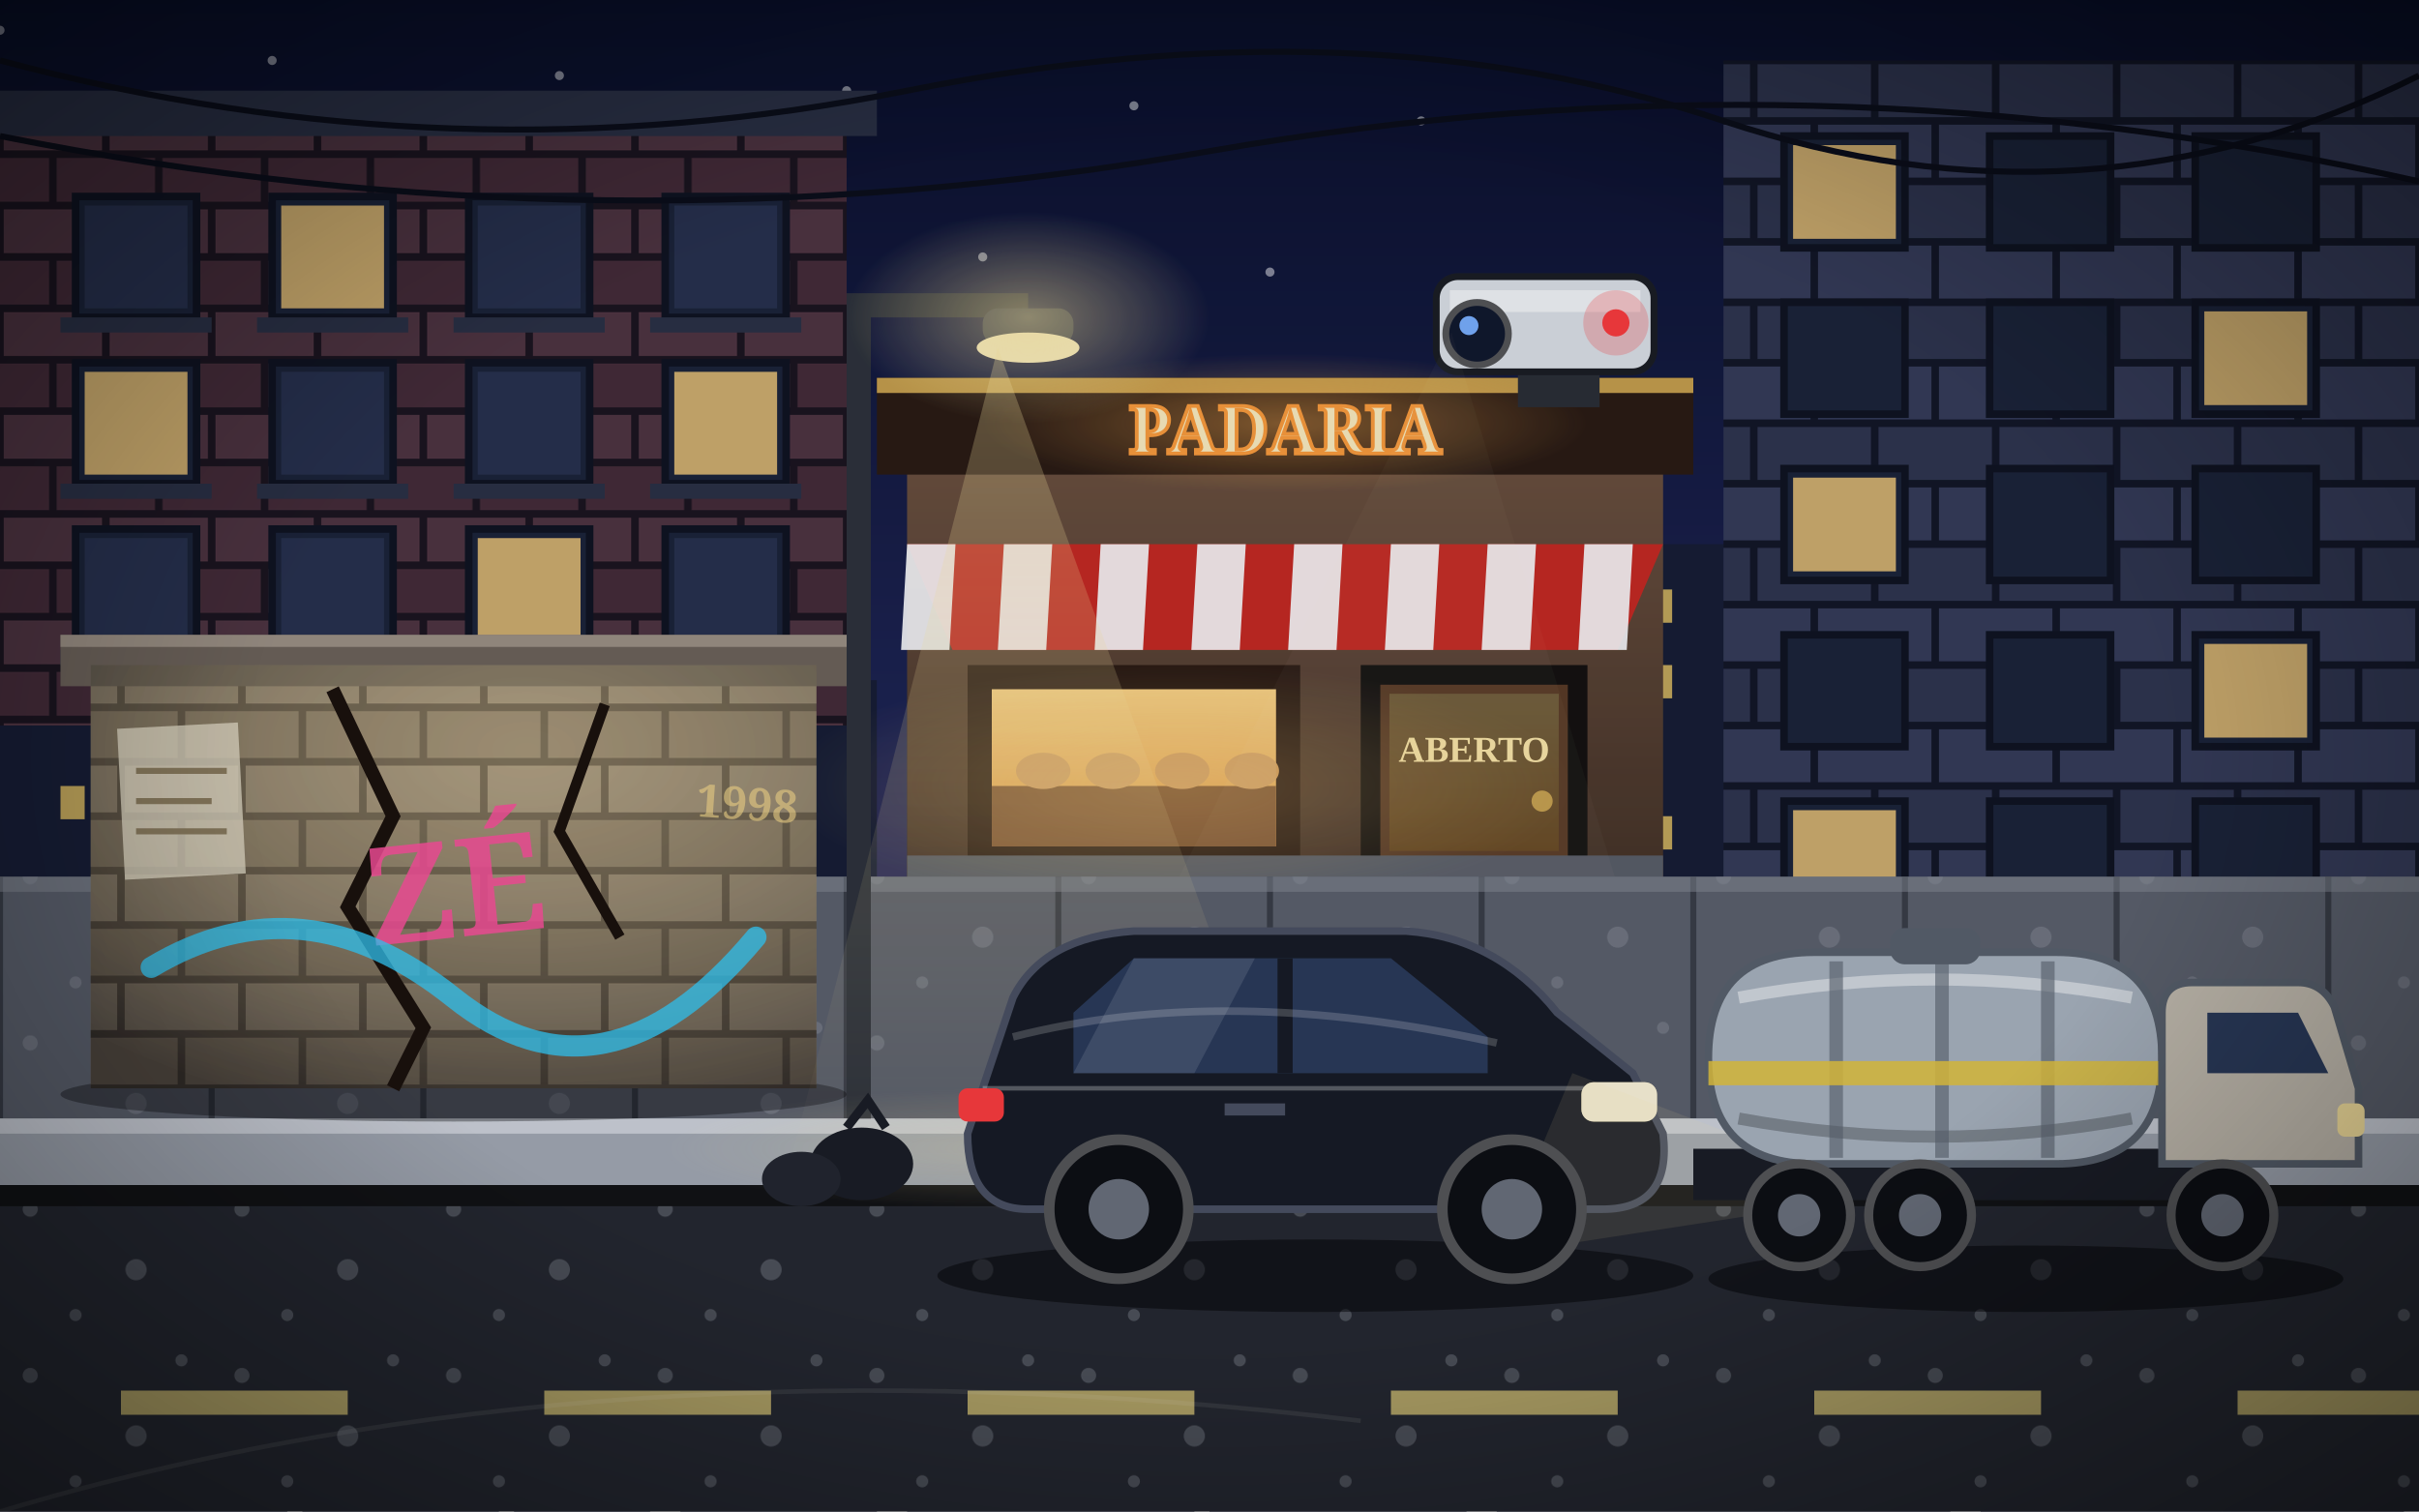
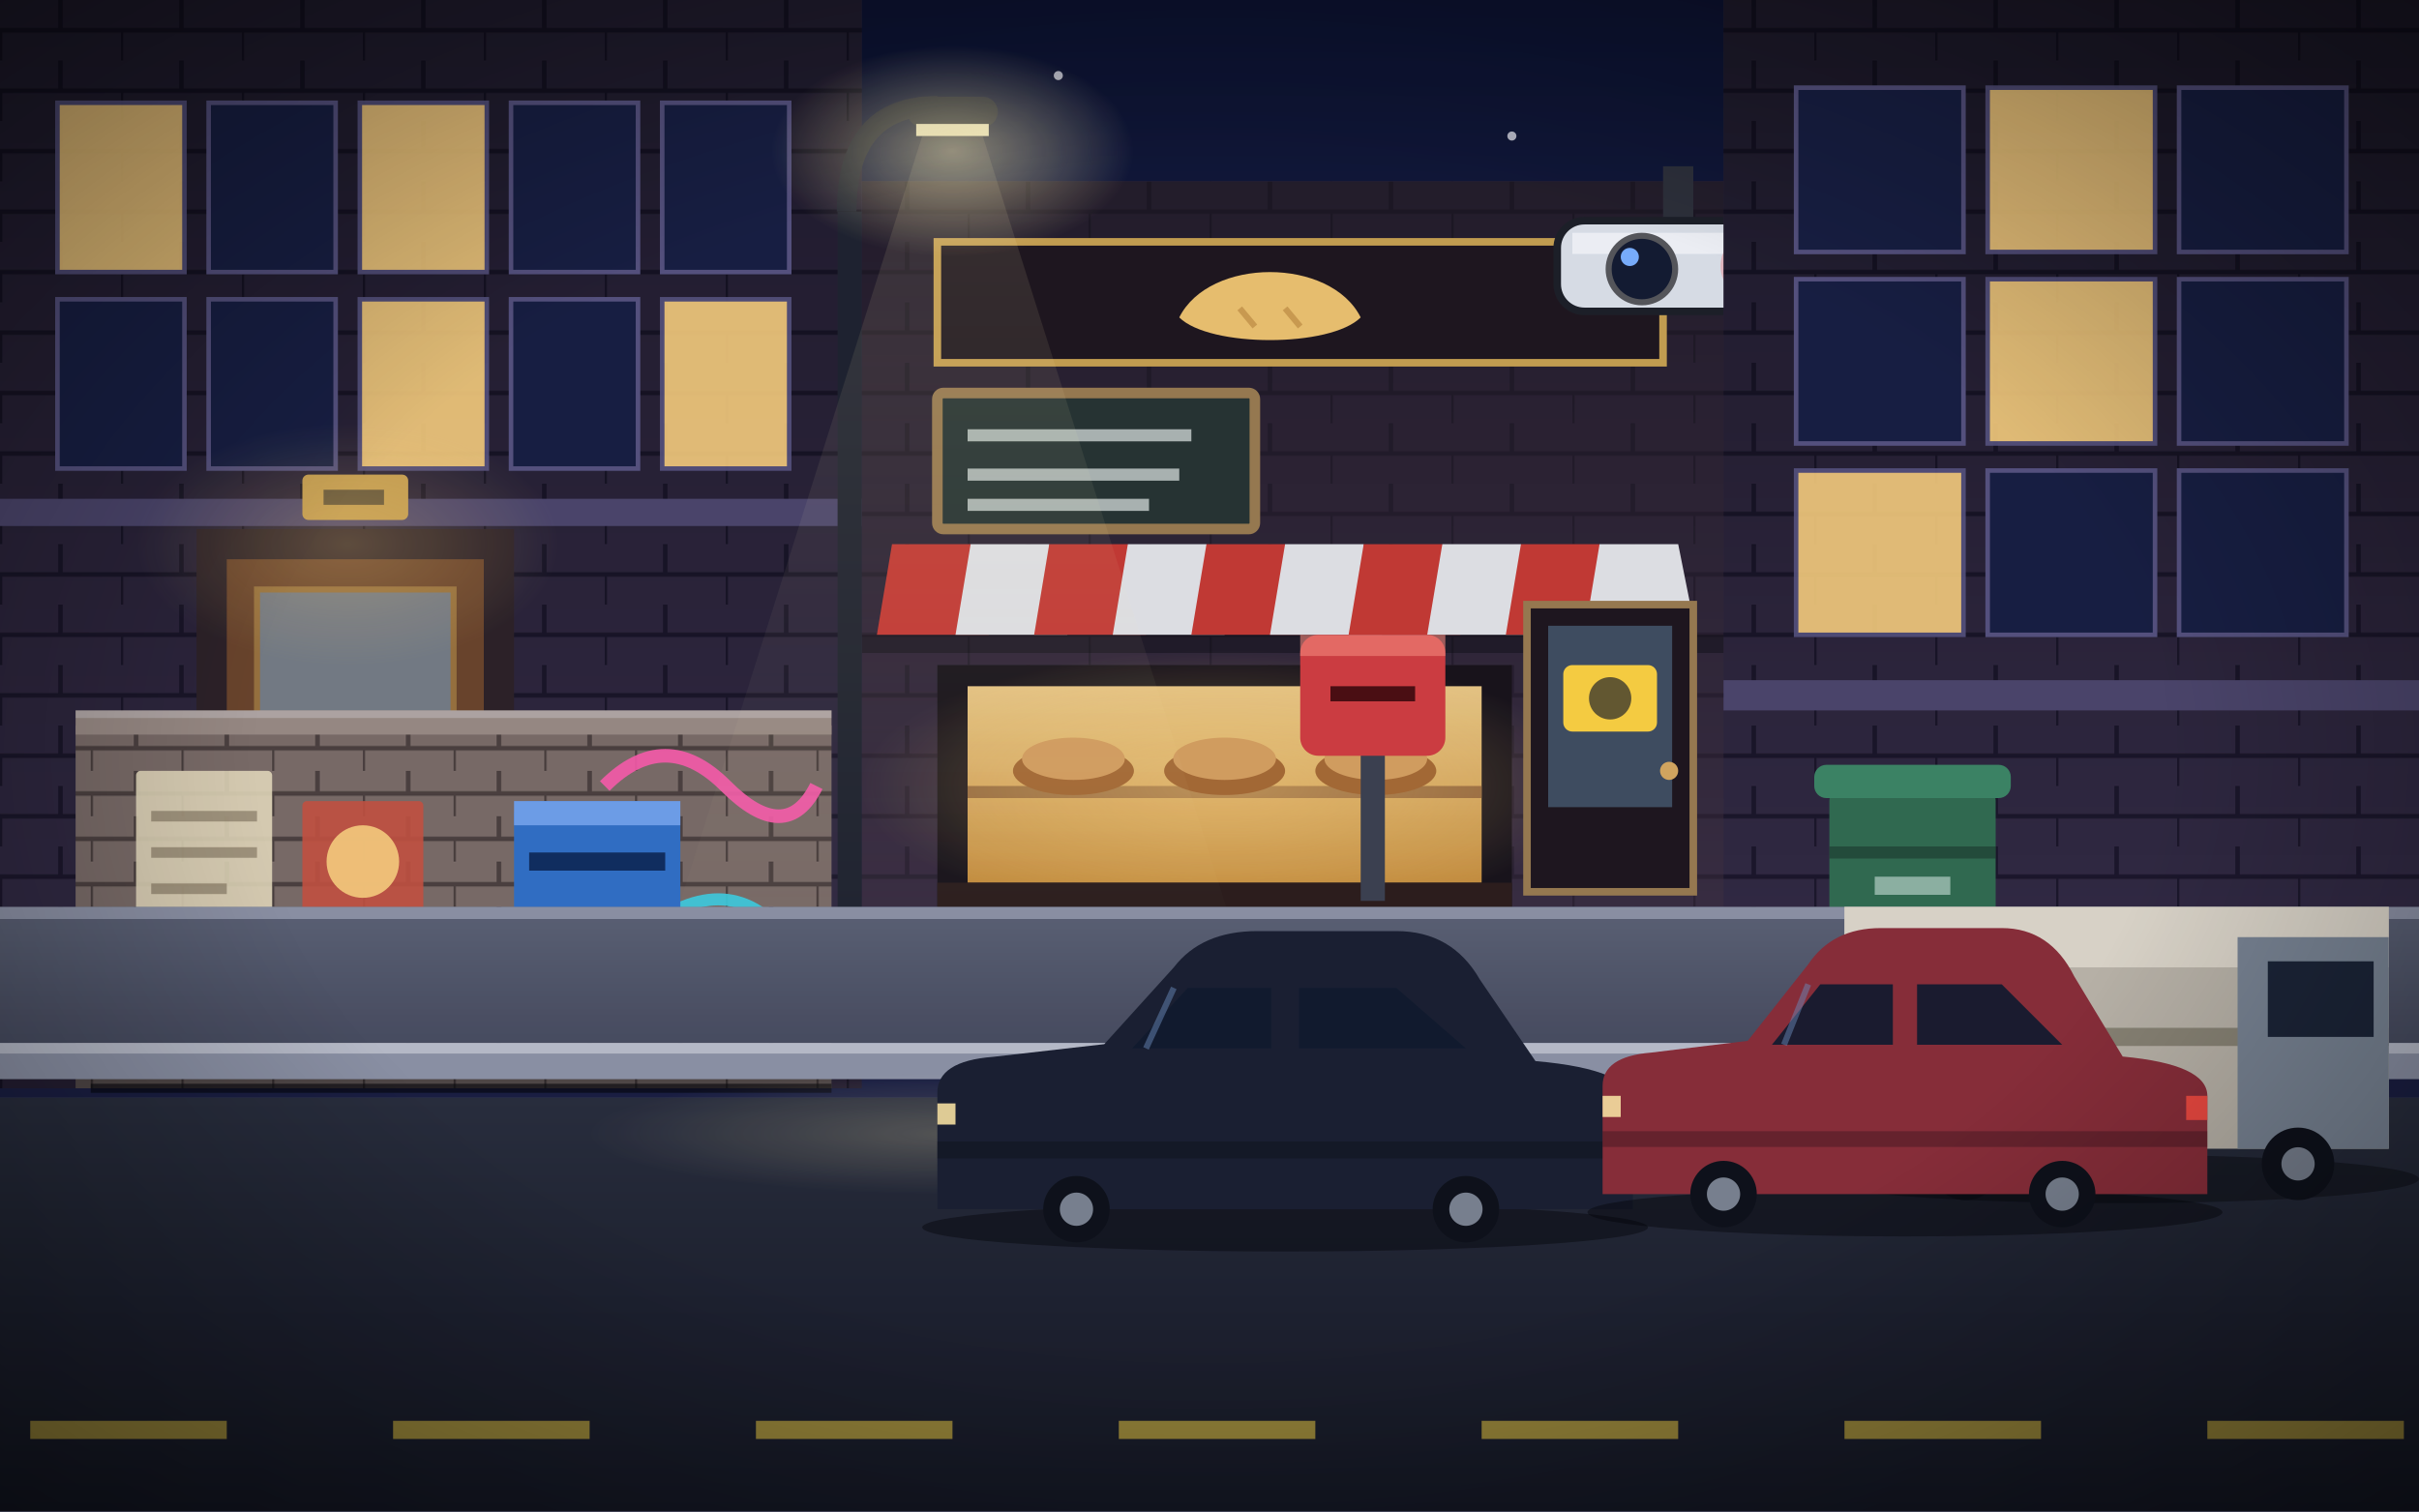
- <svg xmlns="http://www.w3.org/2000/svg" viewBox="0 0 160 100" preserveAspectRatio="xMidYMid slice" width="100%" height="100%">
+ <svg xmlns="http://www.w3.org/2000/svg" viewBox="0 0 160 100" preserveAspectRatio="xMidYMid slice" width="1920" height="1200">
  <defs>
-     <radialGradient id="vgl12" cx="0.5" cy="0.5" r="0.78">
+     <linearGradient id="rua1" x1="0" y1="0" x2="0" y2="1">
+       <stop offset="0" stop-color="#080d26" stop-opacity="1" />
+       <stop offset="0.5" stop-color="#1c2352" stop-opacity="1" />
+       <stop offset="1" stop-color="#2c3068" stop-opacity="1" />
+     </linearGradient>
+     <pattern id="rua2" width="8" height="4" patternUnits="userSpaceOnUse">
+       <rect width="8" height="4" fill="#32283f" />
+       <path d="M0 2H8M4 0V2M0 2V4" stroke="#1a1426" stroke-width=".3" />
+     </pattern>
+     <linearGradient id="rua3" x1="0" y1="0" x2="0" y2="1">
+       <stop offset="0" stop-color="#000" stop-opacity="0.45" />
+       <stop offset="1" stop-color="#000" stop-opacity="0" />
+     </linearGradient>
+     <radialGradient id="rua4" cx="0.5" cy="0.5" r="0.5">
+       <stop offset="0" stop-color="#ffd27a" stop-opacity="0.25" />
+       <stop offset="1" stop-color="#ffd27a" stop-opacity="0" />
+     </radialGradient>
+     <pattern id="rua5" width="6" height="3" patternUnits="userSpaceOnUse">
+       <rect width="6" height="3" fill="#7a6a62" />
+       <path d="M0 1.5H6M3 0V1.5M0 1.5V3" stroke="#4a3e38" stroke-width=".3" />
+     </pattern>
+     <linearGradient id="rua6" x1="0" y1="0" x2="0" y2="1">
+       <stop offset="0" stop-color="#000" stop-opacity="0.4" />
+       <stop offset="1" stop-color="#000" stop-opacity="0" />
+     </linearGradient>
+     <linearGradient id="rua7" x1="0" y1="0" x2="0" y2="1">
+       <stop offset="0" stop-color="#ffd98a" stop-opacity="1" />
+       <stop offset="1" stop-color="#d89a3c" stop-opacity="1" />
+     </linearGradient>
+     <radialGradient id="rua8" cx="0.5" cy="0.5" r="0.5">
+       <stop offset="0" stop-color="#ffd27a" stop-opacity="0.4" />
+       <stop offset="1" stop-color="#ffd27a" stop-opacity="0" />
+     </radialGradient>
+     <linearGradient id="rua9" x1="0" y1="0" x2="0" y2="1">
+       <stop offset="0" stop-color="#000" stop-opacity="0.5" />
+       <stop offset="1" stop-color="#000" stop-opacity="0.05" />
+     </linearGradient>
+     <radialGradient id="rua10" cx="0.5" cy="0.5" r="0.5">
+       <stop offset="0" stop-color="#fff0b0" stop-opacity="0.55" />
+       <stop offset="1" stop-color="#fff0b0" stop-opacity="0" />
+     </radialGradient>
+     <linearGradient id="rua11" x1="0" y1="0" x2="0" y2="1">
+       <stop offset="0" stop-color="#fff0b0" stop-opacity="0.12" />
+       <stop offset="1" stop-color="#fff0b0" stop-opacity="0" />
+     </linearGradient>
+     <linearGradient id="rua12" x1="0" y1="0" x2="0" y2="1">
+       <stop offset="0" stop-color="#5b6070" stop-opacity="1" />
+       <stop offset="1" stop-color="#464a5a" stop-opacity="1" />
+     </linearGradient>
+     <linearGradient id="rua13" x1="0" y1="0" x2="0" y2="1">
+       <stop offset="0" stop-color="#262a36" stop-opacity="1" />
+       <stop offset="1" stop-color="#10121a" stop-opacity="1" />
+     </linearGradient>
+     <radialGradient id="rua14" cx="0.5" cy="0.5" r="0.5">
+       <stop offset="0" stop-color="#fff0b0" stop-opacity="0.22" />
+       <stop offset="1" stop-color="#fff0b0" stop-opacity="0" />
+     </radialGradient>
+     <radialGradient id="rua15" cx="0.5" cy="0.5" r="0.78">
      <stop offset="0.5" stop-color="#000" stop-opacity="0" />
      <stop offset="1" stop-color="#000" stop-opacity="0.55" />
    </radialGradient>
-     <linearGradient id="skl12" x1="0" y1="0" x2="0" y2="1">
-       <stop offset="0" stop-color="#080d26" />
-       <stop offset="0.6" stop-color="#1c2250" />
-       <stop offset="1" stop-color="#4a3a66" />
-     </linearGradient>
-     <pattern id="rbl12" width="7" height="6.8" patternUnits="userSpaceOnUse">
-       <rect width="7" height="6.8" fill="#1f1620" />
-       <rect x=".25" y=".25" width="6.5" height="2.9" fill="#5a3a46" />
-       <rect x="-3.25" y="3.65" width="6.5" height="2.9" fill="#4e303c" />
-       <rect x="3.75" y="3.65" width="6.5" height="2.9" fill="#4e303c" />
-     </pattern>
-     <pattern id="rb2l12" width="8" height="8" patternUnits="userSpaceOnUse">
-       <rect width="8" height="8" fill="#161a2c" />
-       <rect x=".25" y=".25" width="7.5" height="3.5" fill="#41486a" />
-       <rect x="-3.75" y="4.25" width="7.5" height="3.5" fill="#39405e" />
-       <rect x="4.25" y="4.25" width="7.5" height="3.5" fill="#39405e" />
-     </pattern>
-     <pattern id="spl12" width="14" height="11" patternUnits="userSpaceOnUse">
-       <circle cx="2" cy="3" r=".5" fill="#9aa0aa" opacity="0.35" />
-       <circle cx="9" cy="7" r=".7" fill="#9aa0aa" opacity="0.35" />
-       <circle cx="12" cy="2" r=".4" fill="#9aa0aa" opacity="0.35" />
-       <circle cx="5" cy="10" r=".4" fill="#9aa0aa" opacity="0.35" />
-     </pattern>
-     <linearGradient id="fsl12" x1="0" y1="0" x2="0" y2="1">
-       <stop offset="0" stop-color="#7a5a44" />
-       <stop offset="1" stop-color="#4e3828" />
-     </linearGradient>
-     <linearGradient id="vdl12" x1="0" y1="0" x2="0" y2="1">
-       <stop offset="0" stop-color="#ffd27a" />
-       <stop offset="1" stop-color="#e89a3a" />
-     </linearGradient>
-     <radialGradient id="ndl12" cx="0.5" cy="0.5" r="0.5">
-       <stop offset="0" stop-color="#ffb050" stop-opacity="0.45" />
-       <stop offset="1" stop-color="#ffb050" stop-opacity="0" />
-     </radialGradient>
-     <radialGradient id="wltl12" cx="0.5" cy="0.5" r="0.5">
-       <stop offset="0" stop-color="#ffd27a" stop-opacity="0.5" />
-       <stop offset="1" stop-color="#ffd27a" stop-opacity="0" />
-     </radialGradient>
-     <radialGradient id="lgl12" cx="0.5" cy="0.5" r="0.5">
-       <stop offset="0" stop-color="#ffe9a0" stop-opacity="0.5" />
-       <stop offset="1" stop-color="#ffe9a0" stop-opacity="0" />
-     </radialGradient>
-     <linearGradient id="lcl12" x1="0" y1="0" x2="0" y2="1">
-       <stop offset="0" stop-color="#ffe9a0" stop-opacity="0.3" />
-       <stop offset="1" stop-color="#ffe9a0" stop-opacity="0" />
-     </linearGradient>
-     <pattern id="mbl12" width="8" height="7.2" patternUnits="userSpaceOnUse">
-       <rect width="8" height="7.2" fill="#5a4e42" />
-       <rect x=".25" y=".25" width="7.5" height="3.1" fill="#9c8c78" />
-       <rect x="-3.75" y="3.85" width="7.5" height="3.1" fill="#8e7e6a" />
-       <rect x="4.25" y="3.85" width="7.5" height="3.1" fill="#8e7e6a" />
-     </pattern>
-     <radialGradient id="mgl12" cx="0.6" cy="0.2" r="0.9">
-       <stop offset="0" stop-color="#ffe9a0" stop-opacity="0.25" />
-       <stop offset="1" stop-color="#000" stop-opacity="0.45" />
-     </radialGradient>
  </defs>
-   <rect x="0" y="0" width="160" height="80" fill="url(#skl12)" />
-   <circle cx="0" cy="2" r=".3" fill="#fff" opacity=".5" />
-   <circle cx="47" cy="15" r=".3" fill="#fff" opacity=".5" />
-   <circle cx="94" cy="8" r=".3" fill="#fff" opacity=".5" />
-   <circle cx="141" cy="21" r=".3" fill="#fff" opacity=".5" />
-   <circle cx="28" cy="14" r=".3" fill="#fff" opacity=".5" />
-   <circle cx="75" cy="7" r=".3" fill="#fff" opacity=".5" />
-   <circle cx="122" cy="20" r=".3" fill="#fff" opacity=".5" />
-   <circle cx="9" cy="13" r=".3" fill="#fff" opacity=".5" />
-   <circle cx="56" cy="6" r=".3" fill="#fff" opacity=".5" />
-   <circle cx="103" cy="19" r=".3" fill="#fff" opacity=".5" />
-   <circle cx="150" cy="12" r=".3" fill="#fff" opacity=".5" />
-   <circle cx="37" cy="5" r=".3" fill="#fff" opacity=".5" />
-   <circle cx="84" cy="18" r=".3" fill="#fff" opacity=".5" />
-   <circle cx="131" cy="11" r=".3" fill="#fff" opacity=".5" />
-   <circle cx="18" cy="4" r=".3" fill="#fff" opacity=".5" />
-   <circle cx="65" cy="17" r=".3" fill="#fff" opacity=".5" />
-   <rect x="-2" y="39" width="21" height="61" fill="#161c32" />
-   <rect x="4" y="42" width="1.6" height="2.2" fill="#ffd866" opacity=".75" />
-   <rect x="4" y="52" width="1.6" height="2.2" fill="#ffd866" opacity=".75" />
-   <rect x="8" y="52" width="1.6" height="2.2" fill="#ffd866" opacity=".75" />
-   <rect x="12" y="52" width="1.6" height="2.2" fill="#ffd866" opacity=".75" />
-   <rect x="16" y="52" width="1.6" height="2.2" fill="#ffd866" opacity=".75" />
-   <rect x="8" y="57" width="1.6" height="2.2" fill="#ffd866" opacity=".75" />
-   <rect x="12" y="57" width="1.6" height="2.2" fill="#ffd866" opacity=".75" />
-   <rect x="20" y="42" width="13" height="58" fill="#161c32" />
-   <rect x="22" y="45" width="1.6" height="2.2" fill="#ffd866" opacity=".75" />
-   <rect x="26" y="45" width="1.6" height="2.2" fill="#ffd866" opacity=".75" />
-   <rect x="22" y="50" width="1.6" height="2.2" fill="#ffd866" opacity=".75" />
-   <rect x="26" y="50" width="1.6" height="2.2" fill="#ffd866" opacity=".75" />
-   <rect x="34" y="33" width="9" height="67" fill="#161c32" />
-   <rect x="40" y="36" width="1.6" height="2.2" fill="#ffd866" opacity=".75" />
-   <rect x="40" y="46" width="1.6" height="2.2" fill="#ffd866" opacity=".75" />
-   <rect x="45" y="45" width="13" height="55" fill="#161c32" />
-   <rect x="47" y="53" width="1.6" height="2.2" fill="#ffd866" opacity=".75" />
-   <rect x="60" y="45" width="19" height="55" fill="#161c32" />
-   <rect x="62" y="53" width="1.6" height="2.2" fill="#ffd866" opacity=".75" />
-   <rect x="70" y="53" width="1.6" height="2.2" fill="#ffd866" opacity=".75" />
-   <rect x="80" y="36" width="17" height="64" fill="#161c32" />
-   <rect x="86" y="44" width="1.6" height="2.2" fill="#ffd866" opacity=".75" />
-   <rect x="94" y="44" width="1.6" height="2.2" fill="#ffd866" opacity=".75" />
-   <rect x="86" y="49" width="1.6" height="2.2" fill="#ffd866" opacity=".75" />
-   <rect x="90" y="49" width="1.6" height="2.2" fill="#ffd866" opacity=".75" />
-   <rect x="94" y="54" width="1.6" height="2.2" fill="#ffd866" opacity=".75" />
-   <rect x="99" y="36" width="19" height="64" fill="#161c32" />
-   <rect x="101" y="39" width="1.6" height="2.2" fill="#ffd866" opacity=".75" />
-   <rect x="105" y="39" width="1.6" height="2.2" fill="#ffd866" opacity=".75" />
-   <rect x="109" y="39" width="1.6" height="2.2" fill="#ffd866" opacity=".75" />
-   <rect x="105" y="44" width="1.6" height="2.2" fill="#ffd866" opacity=".75" />
-   <rect x="109" y="44" width="1.6" height="2.2" fill="#ffd866" opacity=".75" />
-   <rect x="101" y="49" width="1.6" height="2.2" fill="#ffd866" opacity=".75" />
-   <rect x="105" y="49" width="1.6" height="2.2" fill="#ffd866" opacity=".75" />
-   <rect x="109" y="54" width="1.6" height="2.2" fill="#ffd866" opacity=".75" />
-   <rect x="118" y="27" width="11" height="73" fill="#161c32" />
-   <rect x="120" y="30" width="1.6" height="2.2" fill="#ffd866" opacity=".75" />
-   <rect x="124" y="40" width="1.6" height="2.2" fill="#ffd866" opacity=".75" />
-   <rect x="124" y="50" width="1.6" height="2.2" fill="#ffd866" opacity=".75" />
-   <rect x="131" y="30" width="16" height="70" fill="#161c32" />
-   <rect x="141" y="33" width="1.6" height="2.2" fill="#ffd866" opacity=".75" />
-   <rect x="137" y="43" width="1.6" height="2.2" fill="#ffd866" opacity=".75" />
-   <rect x="147" y="30" width="12" height="70" fill="#161c32" />
-   <rect x="153" y="48" width="1.6" height="2.2" fill="#ffd866" opacity=".75" />
-   <rect x="149" y="53" width="1.6" height="2.2" fill="#ffd866" opacity=".75" />
-   <rect x="153" y="53" width="1.6" height="2.2" fill="#ffd866" opacity=".75" />
-   <rect x="0" y="8" width="56" height="40" fill="url(#rbl12)" />
-   <rect x="0" y="8" width="56" height="40" fill="#000" opacity=".12" />
-   <rect x="0" y="6" width="58" height="3" fill="#2a3042" />
-   <rect x="5" y="13" width="8" height="8" fill="#1b2236" stroke="#0e121e" stroke-width=".5" />
-   <rect x="5.6" y="13.6" width="6.8" height="6.8" fill="#4a5a8a" opacity=".25" />
-   <rect x="4" y="21" width="10" height="1" fill="#2a3042" />
-   <rect x="18" y="13" width="8" height="8" fill="#1b2236" stroke="#0e121e" stroke-width=".5" />
-   <rect x="18.6" y="13.6" width="6.8" height="6.8" fill="#ffd27a" opacity=".8" />
-   <rect x="17" y="21" width="10" height="1" fill="#2a3042" />
-   <rect x="31" y="13" width="8" height="8" fill="#1b2236" stroke="#0e121e" stroke-width=".5" />
-   <rect x="31.6" y="13.6" width="6.8" height="6.8" fill="#4a5a8a" opacity=".25" />
-   <rect x="30" y="21" width="10" height="1" fill="#2a3042" />
-   <rect x="44" y="13" width="8" height="8" fill="#1b2236" stroke="#0e121e" stroke-width=".5" />
-   <rect x="44.6" y="13.6" width="6.8" height="6.8" fill="#4a5a8a" opacity=".25" />
-   <rect x="43" y="21" width="10" height="1" fill="#2a3042" />
-   <rect x="5" y="24" width="8" height="8" fill="#1b2236" stroke="#0e121e" stroke-width=".5" />
-   <rect x="5.6" y="24.6" width="6.8" height="6.8" fill="#ffd27a" opacity=".8" />
-   <rect x="4" y="32" width="10" height="1" fill="#2a3042" />
-   <rect x="18" y="24" width="8" height="8" fill="#1b2236" stroke="#0e121e" stroke-width=".5" />
-   <rect x="18.6" y="24.6" width="6.8" height="6.8" fill="#4a5a8a" opacity=".25" />
-   <rect x="17" y="32" width="10" height="1" fill="#2a3042" />
-   <rect x="31" y="24" width="8" height="8" fill="#1b2236" stroke="#0e121e" stroke-width=".5" />
-   <rect x="31.6" y="24.6" width="6.8" height="6.8" fill="#4a5a8a" opacity=".25" />
-   <rect x="30" y="32" width="10" height="1" fill="#2a3042" />
-   <rect x="44" y="24" width="8" height="8" fill="#1b2236" stroke="#0e121e" stroke-width=".5" />
-   <rect x="44.6" y="24.6" width="6.8" height="6.8" fill="#ffd27a" opacity=".8" />
-   <rect x="43" y="32" width="10" height="1" fill="#2a3042" />
-   <rect x="5" y="35" width="8" height="8" fill="#1b2236" stroke="#0e121e" stroke-width=".5" />
-   <rect x="5.6" y="35.6" width="6.8" height="6.8" fill="#4a5a8a" opacity=".25" />
-   <rect x="4" y="43" width="10" height="1" fill="#2a3042" />
-   <rect x="18" y="35" width="8" height="8" fill="#1b2236" stroke="#0e121e" stroke-width=".5" />
-   <rect x="18.6" y="35.6" width="6.8" height="6.8" fill="#4a5a8a" opacity=".25" />
-   <rect x="17" y="43" width="10" height="1" fill="#2a3042" />
-   <rect x="31" y="35" width="8" height="8" fill="#1b2236" stroke="#0e121e" stroke-width=".5" />
-   <rect x="31.6" y="35.6" width="6.8" height="6.8" fill="#ffd27a" opacity=".8" />
-   <rect x="30" y="43" width="10" height="1" fill="#2a3042" />
-   <rect x="44" y="35" width="8" height="8" fill="#1b2236" stroke="#0e121e" stroke-width=".5" />
-   <rect x="44.6" y="35.6" width="6.8" height="6.8" fill="#4a5a8a" opacity=".25" />
-   <rect x="43" y="43" width="10" height="1" fill="#2a3042" />
-   <rect x="114" y="4" width="46" height="62" fill="url(#rb2l12)" />
-   <rect x="114" y="4" width="46" height="62" fill="#000" opacity=".18" />
-   <rect x="118" y="9" width="8" height="7.4" fill="#1b2236" stroke="#0e121e" stroke-width=".5" />
-   <rect x="118.6" y="9.6" width="6.8" height="6.2" fill="#ffd27a" opacity=".8" />
-   <rect x="131.6" y="9" width="8" height="7.4" fill="#1b2236" stroke="#0e121e" stroke-width=".5" />
-   <rect x="145.2" y="9" width="8" height="7.4" fill="#1b2236" stroke="#0e121e" stroke-width=".5" />
-   <rect x="118" y="20" width="8" height="7.4" fill="#1b2236" stroke="#0e121e" stroke-width=".5" />
-   <rect x="131.6" y="20" width="8" height="7.4" fill="#1b2236" stroke="#0e121e" stroke-width=".5" />
-   <rect x="145.2" y="20" width="8" height="7.4" fill="#1b2236" stroke="#0e121e" stroke-width=".5" />
-   <rect x="145.8" y="20.6" width="6.8" height="6.2" fill="#ffd27a" opacity=".8" />
-   <rect x="118" y="31" width="8" height="7.4" fill="#1b2236" stroke="#0e121e" stroke-width=".5" />
-   <rect x="118.6" y="31.6" width="6.8" height="6.2" fill="#ffd27a" opacity=".8" />
-   <rect x="131.6" y="31" width="8" height="7.4" fill="#1b2236" stroke="#0e121e" stroke-width=".5" />
-   <rect x="145.2" y="31" width="8" height="7.4" fill="#1b2236" stroke="#0e121e" stroke-width=".5" />
-   <rect x="118" y="42" width="8" height="7.4" fill="#1b2236" stroke="#0e121e" stroke-width=".5" />
-   <rect x="131.6" y="42" width="8" height="7.4" fill="#1b2236" stroke="#0e121e" stroke-width=".5" />
-   <rect x="145.2" y="42" width="8" height="7.4" fill="#1b2236" stroke="#0e121e" stroke-width=".5" />
-   <rect x="145.8" y="42.6" width="6.8" height="6.2" fill="#ffd27a" opacity=".8" />
-   <rect x="118" y="53" width="8" height="7.4" fill="#1b2236" stroke="#0e121e" stroke-width=".5" />
-   <rect x="118.6" y="53.6" width="6.8" height="6.2" fill="#ffd27a" opacity=".8" />
-   <rect x="131.6" y="53" width="8" height="7.4" fill="#1b2236" stroke="#0e121e" stroke-width=".5" />
-   <rect x="145.2" y="53" width="8" height="7.4" fill="#1b2236" stroke="#0e121e" stroke-width=".5" />
-   <rect x="60" y="30" width="50" height="29" fill="url(#fsl12)" />
-   <rect x="60" y="30" width="50" height="29" fill="#000" opacity=".12" />
-   <rect x="58" y="25" width="54" height="6.4" fill="#2a1a10" />
-   <rect x="58" y="25" width="54" height="1" fill="#c9a04a" />
-   <ellipse cx="85" cy="28" rx="20" ry="4.6" fill="url(#ndl12)" />
-   <text x="85" y="30" font-size="4.4" text-anchor="middle" font-weight="900" fill="#fff0c0" font-family="Georgia,serif" stroke="#ff9d3a" stroke-width=".25">PADARIA</text>
-   <path d="M60 36H110L107 43H63Z" fill="#c8281f" />
-   <path d="M60 36h3.2l-.4 7h-3.2z" fill="#fff" opacity=".92" />
-   <path d="M66.4 36h3.2l-.4 7h-3.2z" fill="#fff" opacity=".92" />
-   <path d="M72.8 36h3.2l-.4 7h-3.2z" fill="#fff" opacity=".92" />
-   <path d="M79.2 36h3.2l-.4 7h-3.2z" fill="#fff" opacity=".92" />
-   <path d="M85.6 36h3.2l-.4 7h-3.2z" fill="#fff" opacity=".92" />
-   <path d="M92 36h3.2l-.4 7h-3.2z" fill="#fff" opacity=".92" />
-   <path d="M98.4 36h3.2l-.4 7h-3.2z" fill="#fff" opacity=".92" />
-   <path d="M104.8 36h3.2l-.4 7h-3.2z" fill="#fff" opacity=".92" />
-   <rect x="64" y="44" width="22" height="13" fill="#2b1a10" />
-   <rect x="65.6" y="45.6" width="18.8" height="10.4" fill="url(#vdl12)" />
-   <rect x="65.6" y="52" width="18.8" height="4" fill="#7a4a22" />
-   <ellipse cx="69" cy="51" rx="1.8" ry="1.2" fill="#d9a05a" />
-   <ellipse cx="73.6" cy="51" rx="1.8" ry="1.2" fill="#d9a05a" />
-   <ellipse cx="78.2" cy="51" rx="1.8" ry="1.2" fill="#d9a05a" />
-   <ellipse cx="82.8" cy="51" rx="1.8" ry="1.2" fill="#d9a05a" />
-   <rect x="65.6" y="45.6" width="18.8" height="10.4" fill="#fff" opacity=".08" />
-   <rect x="90" y="44" width="15" height="15" fill="#14100c" />
-   <rect x="91.6" y="45.6" width="11.8" height="11" fill="url(#vdl12)" opacity=".4" />
-   <rect x="91.6" y="45.6" width="11.8" height="11" fill="none" stroke="#5a3a22" stroke-width=".6" />
-   <circle cx="102" cy="53" r=".7" fill="#c9a04a" />
-   <text x="97.5" y="50.4" font-size="2.4" text-anchor="middle" fill="#ffe9a8" font-weight="800">ABERTO</text>
-   <rect x="60" y="56.6" width="50" height="2.6" fill="#5a5e66" />
-   <ellipse cx="78" cy="52" rx="26" ry="8" fill="url(#wltl12)" opacity=".5" />
-   <g transform="translate(95 17.4) scale(0.9)">
-     <rect x="6" y="7" width="6" height="3.6" fill="#2a2d33" />
-     <rect x="0" y="1" width="16" height="7" rx="1.6" fill="#dfe3e8" stroke="#1a1c20" stroke-width=".5" />
-     <rect x="1" y="2" width="14" height="1.6" fill="#fff" opacity=".7" />
-     <circle cx="3" cy="5.2" r="2.3" fill="#10172a" stroke="#555" stroke-width=".5" />
-     <circle cx="2.4" cy="4.6" r=".7" fill="#7ab0ff" />
-     <circle cx="13.2" cy="4.4" r="1" fill="#ff3b3b" />
-     <circle cx="13.2" cy="4.4" r="2.4" fill="#ff3b3b" opacity=".25" />
-   </g>
-   <path d="M96 22L76 62H108Z" fill="#fff6cc" opacity=".03" />
-   <path d="M0 4Q30 12 60 6T114 8T160 5" stroke="#0a0c16" stroke-width=".4" fill="none" />
-   <path d="M0 9Q40 17 80 10T160 12" stroke="#0a0c16" stroke-width=".4" fill="none" />
-   <rect x="0" y="58" width="160" height="16" fill="#5c606a" />
-   <rect x="0" y="58" width="160" height="16" fill="url(#spl12)" />
-   <path d="M0 58V74" stroke="#3a3d45" stroke-width=".4" />
-   <path d="M14 58V74" stroke="#3a3d45" stroke-width=".4" />
-   <path d="M28 58V74" stroke="#3a3d45" stroke-width=".4" />
-   <path d="M42 58V74" stroke="#3a3d45" stroke-width=".4" />
-   <path d="M56 58V74" stroke="#3a3d45" stroke-width=".4" />
-   <path d="M70 58V74" stroke="#3a3d45" stroke-width=".4" />
-   <path d="M84 58V74" stroke="#3a3d45" stroke-width=".4" />
-   <path d="M98 58V74" stroke="#3a3d45" stroke-width=".4" />
-   <path d="M112 58V74" stroke="#3a3d45" stroke-width=".4" />
-   <path d="M126 58V74" stroke="#3a3d45" stroke-width=".4" />
-   <path d="M140 58V74" stroke="#3a3d45" stroke-width=".4" />
-   <path d="M154 58V74" stroke="#3a3d45" stroke-width=".4" />
-   <rect x="0" y="58" width="160" height="1" fill="#8a8f98" opacity=".5" />
-   <rect x="0" y="74" width="160" height="4.4" fill="#a4aab2" />
-   <rect x="0" y="74" width="160" height="1" fill="#d0d4da" />
-   <rect x="0" y="78.4" width="160" height="21.6" fill="#25272d" />
-   <rect x="0" y="78.4" width="160" height="21.6" fill="url(#spl12)" />
-   <rect x="0" y="78.4" width="160" height="1.4" fill="#111" />
-   <rect x="8" y="92" width="15" height="1.6" fill="#e8d27a" opacity=".75" />
-   <rect x="36" y="92" width="15" height="1.6" fill="#e8d27a" opacity=".75" />
-   <rect x="64" y="92" width="15" height="1.6" fill="#e8d27a" opacity=".75" />
-   <rect x="92" y="92" width="15" height="1.6" fill="#e8d27a" opacity=".75" />
-   <rect x="120" y="92" width="15" height="1.6" fill="#e8d27a" opacity=".75" />
-   <rect x="148" y="92" width="15" height="1.6" fill="#e8d27a" opacity=".75" />
-   <path d="M0 100Q40 88 90 94" stroke="#fff" stroke-width=".3" opacity=".08" fill="none" />
-   <ellipse cx="30" cy="72.4" rx="26" ry="1.8" fill="#000" opacity=".35" />
-   <rect x="6" y="44" width="48" height="28" fill="url(#mbl12)" />
-   <rect x="4" y="42" width="52" height="3.4" fill="#6e6358" />
-   <rect x="4" y="42" width="52" height="0.8" fill="#b0a496" opacity=".7" />
-   <rect x="6" y="44" width="48" height="28" fill="url(#mgl12)" />
-   <path d="M22 45.6L26 54L23 60L28 68L26 72" stroke="#1a0f08" stroke-width=".9" fill="none" />
-   <path d="M40 46.6L37 55L41 62" stroke="#1a0f08" stroke-width=".7" fill="none" />
-   <g font-family="Georgia,serif" font-weight="900">
-     <text x="30" y="62" font-size="9" text-anchor="middle" fill="#ff4f9a" opacity=".85" transform="rotate(-6 30 58)">ZÉ</text>
-     <path d="M10 64Q20 58 30 66T50 62" stroke="#31d0ff" stroke-width="1.4" fill="none" opacity=".75" stroke-linecap="round" />
-     <text x="46" y="54" font-size="3" fill="#ffe08a" opacity=".6" transform="rotate(4 46 54)">1998</text>
-   </g>
-   <rect x="8" y="48" width="8" height="10" fill="#e8e0c8" opacity=".75" transform="rotate(-3 12 53)" />
-   <path d="M9 51H15M9 53H14M9 55H15" stroke="#8a7a5a" stroke-width=".4" />
-   <rect x="56" y="20" width="1.6" height="54" fill="#2d3138" />
-   <rect x="56" y="19.4" width="12" height="1.6" fill="#2d3138" />
-   <rect x="65" y="20.4" width="6" height="2.4" fill="#3a3f48" rx="1" />
-   <ellipse cx="68" cy="23" rx="3.4" ry="1" fill="#fff2c0" />
-   <path d="M66 23L52 78H86Z" fill="url(#lcl12)" />
-   <ellipse cx="68" cy="21" rx="12" ry="7" fill="url(#lgl12)" />
-   <ellipse cx="68" cy="76" rx="24" ry="4" fill="url(#lgl12)" opacity=".5" />
-   <ellipse cx="87" cy="84.4" rx="25" ry="2.4" fill="#000" opacity=".5" />
-   <g transform="translate(63 61)">
-     <path d="M1 14L4 5Q6 1 12 .6L30 .6Q36 1 40 6L45 10L47 14Q47.6 19 43 19H5Q1 19 1 14Z" fill="#161a22" stroke="#4a5060" stroke-width=".5" />
-     <path d="M8 6L12 2.4L29 2.4L35.4 7.6L35.4 10H8Z" fill="#2a3a58" />
-     <path d="M12 2.4L20 2.4L16 10H8Z" fill="#fff" opacity=".12" />
-     <path d="M22 2.4V10" stroke="#161a22" stroke-width="1" />
-     <path d="M2 11H45" stroke="#fff" stroke-width=".3" opacity=".3" />
-     <path d="M4 7.6Q18 4 36 8" stroke="#fff" stroke-width=".5" opacity=".2" fill="none" />
-     <rect x="41.6" y="10.6" width="5" height="2.6" rx=".8" fill="#ffe9a0" />
-     <rect x="41.6" y="10.6" width="5" height="2.6" rx=".8" fill="#fff" opacity=".6" />
-     <path d="M45 12L66 20L40 24Z" fill="#ffe9a0" opacity=".1" transform="translate(-4 -2)" />
-     <rect x=".4" y="11" width="3" height="2.2" rx=".6" fill="#ff3b3b" />
-     <rect x="18" y="12" width="4" height=".8" fill="#4a5060" />
-     <circle cx="11" cy="19" r="4.6" fill="#0c0d10" stroke="#555" stroke-width=".7" />
-     <circle cx="11" cy="19" r="2" fill="#6a707a" />
-     <circle cx="37" cy="19" r="4.6" fill="#0c0d10" stroke="#555" stroke-width=".7" />
-     <circle cx="37" cy="19" r="2" fill="#6a707a" />
-     <rect x="2" y="15" width="6" height="2.4" fill="#fff" opacity=".0" />
-   </g>
-   <ellipse cx="134" cy="84.6" rx="21" ry="2.2" fill="#000" opacity=".5" />
-   <g transform="translate(111 4)">
-     <rect x="1" y="72" width="36" height="3.4" fill="#1a1c22" />
-     <path d="M2 66Q2 59 9 59H25Q32 59 32 66Q32 73 25 73H9Q2 73 2 66Z" fill="#aab4be" stroke="#59616a" stroke-width=".5" />
-     <path d="M4 62Q17 59.6 30 62" stroke="#fff" stroke-width=".8" opacity=".5" fill="none" />
-     <path d="M4 70Q17 72.4 30 70" stroke="#000" stroke-width=".8" opacity=".25" fill="none" />
-     <rect x="10" y="59.6" width=".9" height="13" fill="#59616a" opacity=".6" />
-     <rect x="17" y="59.6" width=".9" height="13" fill="#59616a" opacity=".6" />
-     <rect x="24" y="59.6" width=".9" height="13" fill="#59616a" opacity=".6" />
-     <rect x="14" y="57.4" width="6" height="2.4" rx="1" fill="#59616a" />
-     <rect x="2" y="66.2" width="30" height="1.6" fill="#e8c53a" opacity=".85" />
-     <path d="M32 73V63Q32 61 34 61H41Q42.6 61 43.4 62.6L45 68V73Z" fill="#c8c0b0" stroke="#59616a" stroke-width=".5" />
-     <path d="M35 63H41L43 67H35Z" fill="#2a3a58" />
-     <rect x="43.6" y="69" width="1.8" height="2.2" rx=".5" fill="#ffe9a0" />
-     <circle cx="8" cy="76.4" r="3.4" fill="#0c0d10" stroke="#555" stroke-width=".6" />
-     <circle cx="8" cy="76.4" r="1.4" fill="#6a707a" />
-     <circle cx="16" cy="76.4" r="3.4" fill="#0c0d10" stroke="#555" stroke-width=".6" />
-     <circle cx="16" cy="76.4" r="1.4" fill="#6a707a" />
-     <circle cx="36" cy="76.4" r="3.4" fill="#0c0d10" stroke="#555" stroke-width=".6" />
-     <circle cx="36" cy="76.4" r="1.4" fill="#6a707a" />
-   </g>
-   <ellipse cx="57" cy="77" rx="3.4" ry="2.4" fill="#1a1c22" />
-   <ellipse cx="53" cy="78" rx="2.6" ry="1.8" fill="#22252c" />
-   <path d="M56 74.6L57.4 72.8L58.6 74.6" stroke="#1a1c22" stroke-width=".6" fill="none" />
-   <rect x="0" y="0" width="160" height="100" fill="#0a1030" opacity=".1" />
-   <rect width="160" height="100" fill="url(#vgl12)" />
+   <rect x="0" y="0" width="160" height="100" fill="url(#rua1)" />
+   <circle cx="70" cy="5" r="0.3" fill="#fff" opacity="0.7" />
+   <circle cx="100" cy="9" r="0.3" fill="#fff" opacity="0.7" />
+   <circle cx="130" cy="4" r="0.3" fill="#fff" opacity="0.7" />
+   <circle cx="150" cy="12" r="0.3" fill="#fff" opacity="0.7" />
+   <circle cx="10" cy="6" r="0.3" fill="#fff" opacity="0.7" />
+   <rect x="0" y="0" width="57" height="72" fill="url(#rua2)" />
+   <rect x="0" y="0" width="57" height="72" fill="url(#rua3)" />
+   <rect x="3.8" y="6.8" width="8.4" height="11.2" fill="#ffd27a" opacity="0.9" stroke="#55507a" stroke-width="0.3" />
+   <rect x="3.8" y="19.8" width="8.4" height="11.2" fill="#141b3c" opacity="1" stroke="#55507a" stroke-width="0.3" />
+   <rect x="13.8" y="6.8" width="8.4" height="11.2" fill="#141b3c" opacity="1" stroke="#55507a" stroke-width="0.3" />
+   <rect x="13.8" y="19.8" width="8.4" height="11.2" fill="#141b3c" opacity="1" stroke="#55507a" stroke-width="0.3" />
+   <rect x="23.8" y="6.8" width="8.4" height="11.2" fill="#ffd27a" opacity="0.9" stroke="#55507a" stroke-width="0.3" />
+   <rect x="23.8" y="19.8" width="8.4" height="11.2" fill="#ffd27a" opacity="0.9" stroke="#55507a" stroke-width="0.3" />
+   <rect x="33.8" y="6.8" width="8.4" height="11.2" fill="#141b3c" opacity="1" stroke="#55507a" stroke-width="0.3" />
+   <rect x="33.8" y="19.8" width="8.4" height="11.2" fill="#141b3c" opacity="1" stroke="#55507a" stroke-width="0.3" />
+   <rect x="43.8" y="6.8" width="8.4" height="11.2" fill="#141b3c" opacity="1" stroke="#55507a" stroke-width="0.3" />
+   <rect x="43.8" y="19.8" width="8.4" height="11.2" fill="#ffd27a" opacity="0.9" stroke="#55507a" stroke-width="0.3" />
+   <rect x="0" y="33" width="57" height="1.8" fill="#4a4366" />
+   <rect x="13" y="35" width="21" height="22" fill="#2a1e20" />
+   <rect x="15" y="37" width="17" height="20" fill="#6a4224" />
+   <rect x="17" y="39" width="13" height="9" fill="#7fb4de" opacity="0.5" stroke="#c9a04a" stroke-width="0.4" />
+   <rect x="20" y="31.4" width="7" height="3" fill="#c9a04a" rx="0.4" />
+   <rect x="21.4" y="32.4" width="4" height="1" fill="#222" opacity="0.6" />
+   <circle cx="31" cy="49" r="0.8" fill="#d9a95a" />
+   <ellipse cx="23" cy="36" rx="14" ry="8" fill="url(#rua4)" />
+   <rect x="5" y="48" width="50" height="24" fill="url(#rua5)" />
+   <rect x="5" y="47" width="50" height="1.6" fill="#9a8a80" />
+   <rect x="5" y="47" width="50" height="0.5" fill="#fff" opacity="0.25" />
+   <rect x="9" y="51" width="9" height="12" fill="#e8dcb8" opacity="0.9" rx="0.3" />
+   <path d="M10 54h7M10 56.4h7M10 58.8h5" fill="none" opacity="0.5" stroke="#6a5a40" stroke-width="0.7" />
+   <rect x="20" y="53" width="8" height="10" fill="#c8503a" opacity="0.9" rx="0.3" />
+   <circle cx="24" cy="57" r="2.4" fill="#ffd27a" opacity="0.9" />
+   <path d="M40 52q4-4 8 0q4 4 6 0" fill="none" opacity="0.9" stroke="#ff5aa8" stroke-width="0.9" />
+   <path d="M42 62q6-5 10 0" fill="none" opacity="0.9" stroke="#3ad0e0" stroke-width="0.8" />
+   <rect x="34" y="53" width="11" height="8" fill="#2f6fc4" rx="1" />
+   <rect x="35" y="56.4" width="9" height="1.2" fill="#0d2a5a" />
+   <rect x="34" y="53" width="11" height="1.6" fill="#6fa0ea" />
+   <rect x="39" y="61" width="1.4" height="4" fill="#444" />
+   <path d="M6 72h49" fill="none" opacity="0.6" stroke="#000" stroke-width="0.6" />
+   <rect x="57" y="12" width="58" height="48" fill="#3a2a34" />
+   <rect x="57" y="12" width="58" height="48" fill="url(#rua2)" opacity="0.5" />
+   <rect x="57" y="12" width="58" height="48" fill="url(#rua6)" />
+   <rect x="62" y="16" width="48" height="8" fill="#1c1216" stroke="#c9a04a" stroke-width="0.5" />
+   <path d="M78 21c2-4 10-4 12 0c-2 2-10 2-12 0Z" fill="#f0c36a" />
+   <path d="M82 20.4l1 1.2M85 20.4l1 1.2" fill="none" opacity="0.5" stroke="#b0782a" stroke-width="0.4" />
+   <rect x="62" y="26" width="21" height="9" fill="#24312c" stroke="#9a7a4a" stroke-width="0.7" rx="0.4" />
+   <rect x="64" y="28.4" width="14.8" height="0.8" fill="#e8f0e8" opacity="0.7" />
+   <rect x="64" y="31" width="14" height="0.8" fill="#e8f0e8" opacity="0.7" />
+   <rect x="64" y="33" width="12" height="0.8" fill="#e8f0e8" opacity="0.7" />
+   <path d="M59 36L64.2 36L65.4 42L58 42Z" fill="#c8372d" />
+   <path d="M64.2 36L69.4 36L70.6 42L63.2 42Z" fill="#e6e6e6" />
+   <path d="M69.4 36L74.6 36L75.8 42L68.4 42Z" fill="#c8372d" />
+   <path d="M74.6 36L79.8 36L81 42L73.6 42Z" fill="#e6e6e6" />
+   <path d="M79.8 36L85 36L86.2 42L78.8 42Z" fill="#c8372d" />
+   <path d="M85 36L90.2 36L91.4 42L84 42Z" fill="#e6e6e6" />
+   <path d="M90.2 36L95.4 36L96.6 42L89.2 42Z" fill="#c8372d" />
+   <path d="M95.4 36L100.6 36L101.8 42L94.4 42Z" fill="#e6e6e6" />
+   <path d="M100.6 36L105.8 36L107 42L99.6 42Z" fill="#c8372d" />
+   <path d="M105.8 36L111 36L112.2 42L104.8 42Z" fill="#e6e6e6" />
+   <rect x="57" y="42" width="58" height="1.2" fill="#000" opacity="0.35" />
+   <rect x="62" y="44" width="38" height="16" fill="#150f12" />
+   <rect x="64" y="45.4" width="34" height="13" fill="url(#rua7)" opacity="0.92" />
+   <rect x="64" y="52" width="34" height="0.8" fill="#7a4a28" opacity="0.7" />
+   <ellipse cx="81" cy="52" rx="24" ry="9" fill="url(#rua8)" />
+   <ellipse cx="71" cy="51" rx="4" ry="1.6" fill="#a8692e" />
+   <ellipse cx="71" cy="50.2" rx="3.4" ry="1.4" fill="#d9a05a" />
+   <ellipse cx="81" cy="51" rx="4" ry="1.6" fill="#a8692e" />
+   <ellipse cx="81" cy="50.2" rx="3.4" ry="1.4" fill="#d9a05a" />
+   <ellipse cx="91" cy="51" rx="4" ry="1.6" fill="#a8692e" />
+   <ellipse cx="91" cy="50.2" rx="3.4" ry="1.4" fill="#d9a05a" />
+   <rect x="62" y="58.4" width="38" height="2" fill="#2a1a14" />
+   <rect x="90" y="49.6" width="1.6" height="10" fill="#3a3f4a" />
+   <rect x="86" y="42" width="9.6" height="8" fill="#d33a3a" rx="1.2" />
+   <rect x="86" y="42" width="9.6" height="1.4" fill="#ff8a7a" opacity="0.6" />
+   <rect x="88" y="45.4" width="5.6" height="1" fill="#4a0a0a" />
+   <rect x="101" y="40" width="11" height="19" fill="#1c1216" stroke="#9a7a4a" stroke-width="0.5" />
+   <rect x="102.4" y="41.4" width="8.2" height="12" fill="#7fb4de" opacity="0.35" />
+   <rect x="103.4" y="44" width="6.2" height="4.4" fill="#ffd23a" rx="0.6" />
+   <circle cx="106.5" cy="46.2" r="1.4" fill="#222" opacity="0.7" />
+   <circle cx="110.4" cy="51" r="0.6" fill="#d9a95a" />
+   <rect x="110" y="11" width="2" height="4" fill="#2a2d33" />
+   <rect x="103" y="14.6" width="17" height="6" fill="#dfe3e8" stroke="#1a1c20" stroke-width="0.5" rx="1.8" />
+   <rect x="104" y="15.4" width="15" height="1.4" fill="#fff" opacity="0.7" />
+   <circle cx="108.6" cy="17.8" r="2.2" fill="#10172a" stroke="#555" stroke-width="0.4" />
+   <circle cx="107.8" cy="17" r="0.6" fill="#7ab0ff" />
+   <circle cx="116" cy="17.6" r="0.9" fill="#ff3b3b" />
+   <circle cx="116" cy="17.6" r="2.2" fill="#ff3b3b" opacity="0.25" />
+   <rect x="114" y="0" width="46" height="62" fill="url(#rua2)" />
+   <rect x="114" y="0" width="46" height="62" fill="url(#rua9)" />
+   <rect x="118.8" y="5.8" width="11.07" height="10.87" fill="#141b3c" opacity="1" stroke="#55507a" stroke-width="0.3" />
+   <rect x="118.8" y="18.47" width="11.07" height="10.87" fill="#141b3c" opacity="1" stroke="#55507a" stroke-width="0.3" />
+   <rect x="118.8" y="31.13" width="11.07" height="10.87" fill="#ffd27a" opacity="0.9" stroke="#55507a" stroke-width="0.3" />
+   <rect x="131.47" y="5.8" width="11.07" height="10.87" fill="#ffd27a" opacity="0.9" stroke="#55507a" stroke-width="0.3" />
+   <rect x="131.47" y="18.47" width="11.07" height="10.87" fill="#ffd27a" opacity="0.9" stroke="#55507a" stroke-width="0.3" />
+   <rect x="131.47" y="31.13" width="11.07" height="10.87" fill="#141b3c" opacity="1" stroke="#55507a" stroke-width="0.3" />
+   <rect x="144.13" y="5.8" width="11.07" height="10.87" fill="#141b3c" opacity="1" stroke="#55507a" stroke-width="0.3" />
+   <rect x="144.13" y="18.47" width="11.07" height="10.87" fill="#141b3c" opacity="1" stroke="#55507a" stroke-width="0.3" />
+   <rect x="144.13" y="31.13" width="11.07" height="10.87" fill="#141b3c" opacity="1" stroke="#55507a" stroke-width="0.3" />
+   <rect x="114" y="45" width="46" height="2" fill="#4a4366" />
+   <rect x="121" y="52" width="11" height="12" fill="#2f6a4a" rx="1" />
+   <rect x="120" y="50.6" width="13" height="2.2" fill="#3a8560" rx="0.8" />
+   <rect x="121" y="56" width="11" height="0.8" fill="#000" opacity="0.3" />
+   <rect x="124" y="58" width="5" height="1.2" fill="#cfe8d8" opacity="0.6" />
+   <rect x="55.4" y="14" width="1.6" height="50" fill="#1c1f28" />
+   <path d="M56 14Q56 7 62 7" fill="none" stroke="#1c1f28" stroke-width="1.3" />
+   <rect x="60" y="6.4" width="6" height="2" fill="#1c1f28" rx="1" />
+   <rect x="60.6" y="8.2" width="4.8" height="0.8" fill="#fff6c8" />
+   <ellipse cx="63" cy="10" rx="12" ry="7" fill="url(#rua10)" />
+   <path d="M61 9L65 9L83 66L43 66Z" fill="url(#rua11)" />
+   <rect x="0" y="60" width="160" height="9" fill="url(#rua12)" />
+   <rect x="0" y="60" width="160" height="0.8" fill="#c0c6d6" opacity="0.5" />
+   <rect x="0" y="69" width="160" height="2.4" fill="#8d93a3" />
+   <rect x="0" y="69" width="160" height="0.7" fill="#fff" opacity="0.4" />
+   <rect x="0" y="71.4" width="160" height="1.2" fill="#000" opacity="0.35" />
+   <rect x="0" y="72.6" width="160" height="27.4" fill="url(#rua13)" />
+   <rect x="2" y="94" width="13" height="1.2" fill="#e8c53a" opacity="0.6" />
+   <rect x="26" y="94" width="13" height="1.2" fill="#e8c53a" opacity="0.6" />
+   <rect x="50" y="94" width="13" height="1.2" fill="#e8c53a" opacity="0.6" />
+   <rect x="74" y="94" width="13" height="1.2" fill="#e8c53a" opacity="0.6" />
+   <rect x="98" y="94" width="13" height="1.2" fill="#e8c53a" opacity="0.6" />
+   <rect x="122" y="94" width="13" height="1.2" fill="#e8c53a" opacity="0.6" />
+   <rect x="146" y="94" width="13" height="1.2" fill="#e8c53a" opacity="0.6" />
+   <ellipse cx="63" cy="75" rx="24" ry="4" fill="url(#rua14)" />
+   <rect x="122" y="60" width="36" height="16" fill="#bdb6a6" />
+   <rect x="122" y="60" width="36" height="4" fill="#e0d9c8" />
+   <rect x="122" y="68" width="36" height="1.2" fill="#8a8470" />
+   <rect x="148" y="62" width="10" height="14" fill="#7a8590" />
+   <rect x="150" y="63.6" width="7" height="5" fill="#0d1626" opacity="0.9" />
+   <ellipse cx="140" cy="78" rx="20" ry="1.6" fill="#000" opacity="0.4" />
+   <circle cx="130" cy="77" r="2.4" fill="#0b0d12" />
+   <circle cx="152" cy="77" r="2.4" fill="#0b0d12" />
+   <circle cx="130" cy="77" r="1.1" fill="#7a828c" />
+   <circle cx="152" cy="77" r="1.1" fill="#7a828c" />
+   <ellipse cx="85" cy="81.2" rx="24" ry="1.6" fill="#000" opacity="0.45" />
+   <path d="M62 80V72.3Q62 70.2 65.68 69.92L73.04 69.08L77.64 64.0Q79.48 61.6 83.16 61.6H92.36Q96.04 61.6 97.88 64.8L101.56 70.2Q108 70.76 108 73.0V80Z" fill="#171c2a" />
+   <path d="M74.88 69.36L78.56 65.36H84.08V69.36ZM85.92 69.36V65.36H92.36L96.96 69.36Z" fill="#0d1626" opacity="0.92" />
+   <path d="M75.8 69.36L77.64 65.36" fill="none" opacity="0.5" stroke="#6a8ab8" stroke-width="0.4" />
+   <rect x="62" y="75.52" width="46" height="1.12" fill="#000" opacity="0.25" />
+   <circle cx="71.2" cy="80" r="2.2" fill="#0b0d12" />
+   <circle cx="71.2" cy="80" r="1.1" fill="#7a828c" />
+   <circle cx="96.96" cy="80" r="2.2" fill="#0b0d12" />
+   <circle cx="96.96" cy="80" r="1.1" fill="#7a828c" />
+   <rect x="106.6" y="73" width="1.4" height="1.6" fill="#ff4a3a" opacity="0.9" />
+   <rect x="62" y="73" width="1.2" height="1.4" fill="#ffe6a0" opacity="0.9" />
+   <ellipse cx="126" cy="80.2" rx="21" ry="1.6" fill="#000" opacity="0.45" />
+   <path d="M106 79V71.85Q106 69.9 109.2 69.64L115.6 68.86L119.6 63.8Q121.2 61.4 124.4 61.4H132.4Q135.6 61.4 137.2 64.6L140.4 69.9Q146 70.42 146 72.5V79Z" fill="#8a2a32" />
+   <path d="M117.2 69.12L120.4 65.12H125.2V69.12ZM126.8 69.12V65.12H132.4L136.4 69.12Z" fill="#0d1626" opacity="0.92" />
+   <path d="M118.0 69.12L119.6 65.12" fill="none" opacity="0.5" stroke="#6a8ab8" stroke-width="0.4" />
+   <rect x="106" y="74.84" width="40" height="1.04" fill="#000" opacity="0.25" />
+   <circle cx="114" cy="79" r="2.2" fill="#0b0d12" />
+   <circle cx="114" cy="79" r="1.1" fill="#7a828c" />
+   <circle cx="136.4" cy="79" r="2.2" fill="#0b0d12" />
+   <circle cx="136.4" cy="79" r="1.1" fill="#7a828c" />
+   <rect x="144.6" y="72.5" width="1.4" height="1.6" fill="#ff4a3a" opacity="0.9" />
+   <rect x="106" y="72.5" width="1.2" height="1.4" fill="#ffe6a0" opacity="0.9" />
+   <rect x="0" y="0" width="160" height="100" fill="#4a58b0" opacity="0.06" />
+   <rect width="160" height="100" fill="url(#rua15)" />
</svg>
